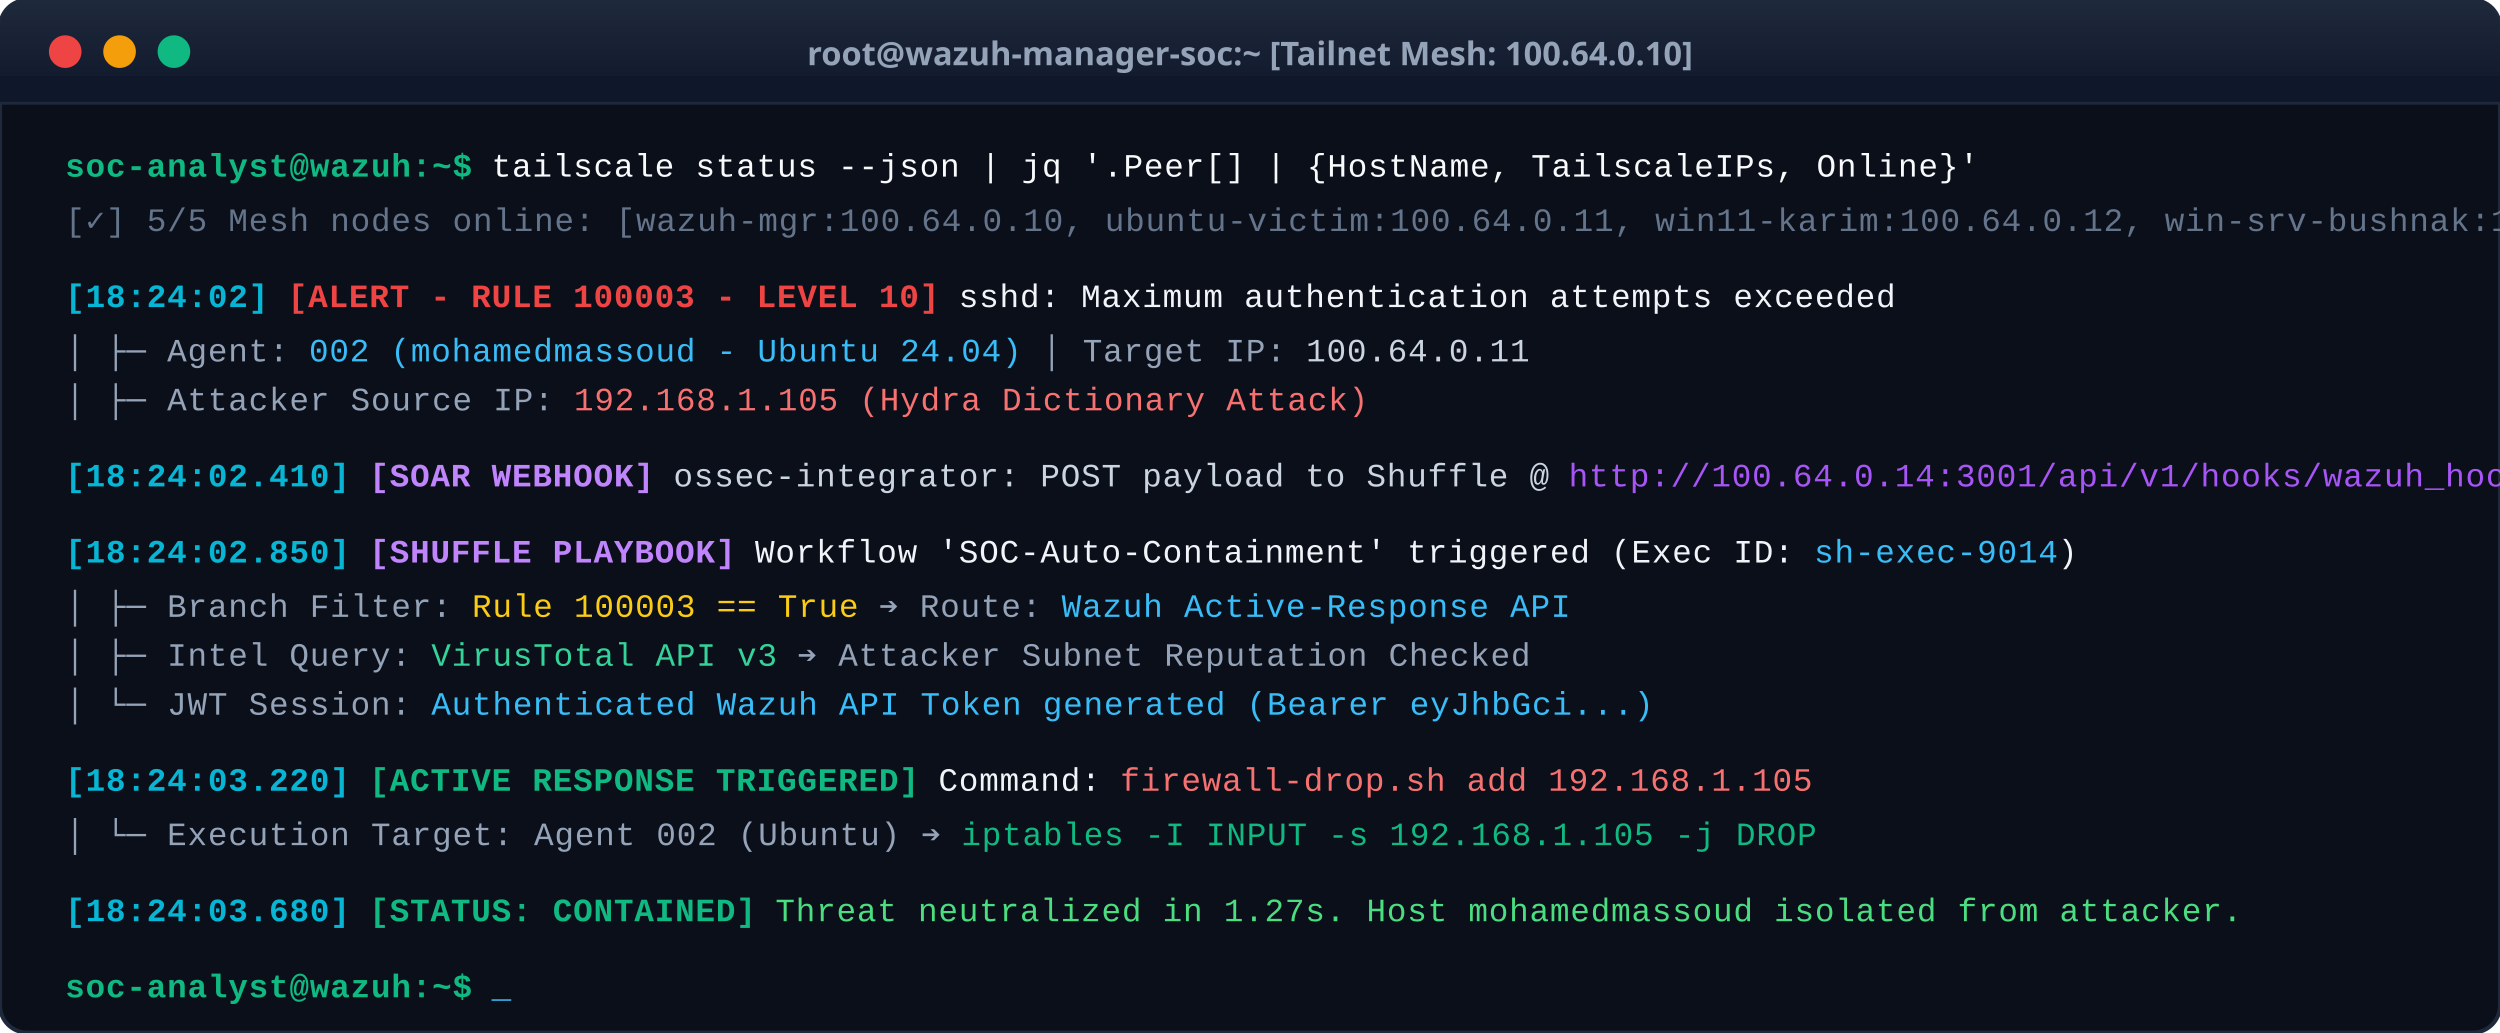
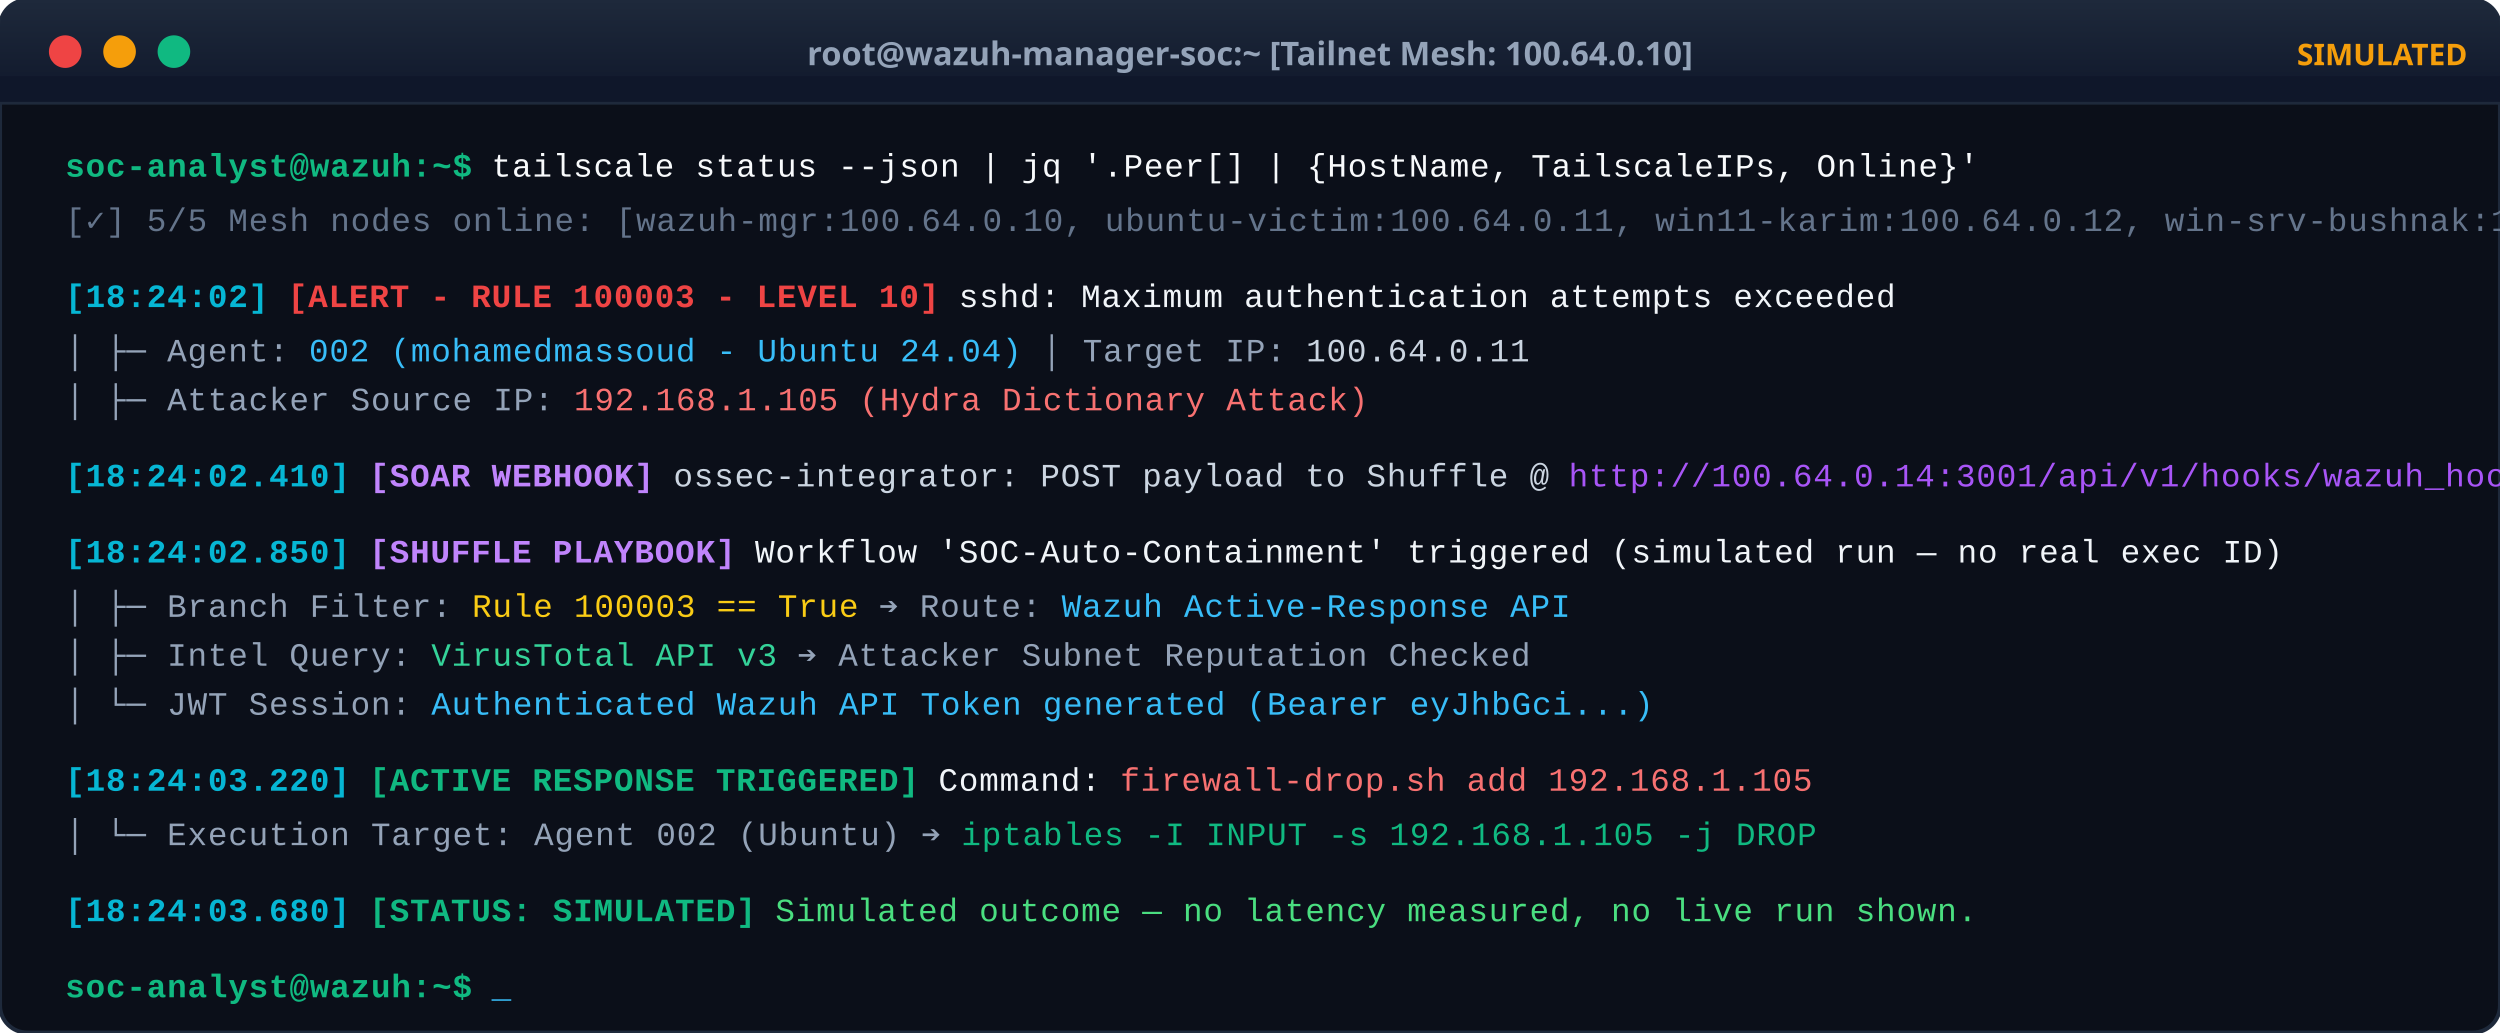
<svg xmlns="http://www.w3.org/2000/svg" viewBox="0 0 920 380" width="100%" height="380" style="background:#090d16; border-radius:12px; font-family:'Courier New', Consolas, Monaco, monospace;">
  <defs>
    <linearGradient id="term-header" x1="0%" y1="0%" x2="0%" y2="100%">
      <stop offset="0%" stop-color="#1e293b" />
      <stop offset="100%" stop-color="#0f172a" />
    </linearGradient>
  </defs>
  <style>
    .prompt { fill: #10b981; font-weight: bold; }
    .cmd { fill: #f8fafc; }
    .alert-tag { fill: #ef4444; font-weight: bold; }
    .warn-tag { fill: #f59e0b; font-weight: bold; }
    .info-tag { fill: #06b6d4; font-weight: bold; }
    .soar-tag { fill: #c084fc; font-weight: bold; }
    .success-tag { fill: #10b981; font-weight: bold; }
    .dim { fill: #64748b; }
    .cursor { animation: blink 1s infinite; }
    @keyframes blink { 0%, 100% { opacity: 1; } 50% { opacity: 0; } }
  </style>
  <rect width="920" height="380" fill="#0b0f19" rx="10" stroke="#1e293b" stroke-width="1.5" />
  <rect width="920" height="38" fill="url(#term-header)" rx="10" />
  <rect y="28" width="920" height="10" fill="#0f172a" />
  <line x1="0" y1="38" x2="920" y2="38" stroke="#1e293b" stroke-width="1" />
  <circle cx="24" cy="19" r="6" fill="#ef4444" />
  <circle cx="44" cy="19" r="6" fill="#f59e0b" />
  <circle cx="64" cy="19" r="6" fill="#10b981" />
  <text x="460" y="24" fill="#94a3b8" font-size="12" font-weight="600" text-anchor="middle" font-family="'Segoe UI', sans-serif">
    root@wazuh-manager-soc:~ [Tailnet Mesh: 100.64.0.10]
  </text>
+   <text x="908" y="24" fill="#f59e0b" font-size="11" font-weight="700" text-anchor="end" font-family="'Segoe UI', sans-serif">SIMULATED</text>
  <g transform="translate(24, 65)" font-size="12" letter-spacing="0.3">
    <text y="0">
      <tspan class="prompt">soc-analyst@wazuh:~$</tspan>
      <tspan class="cmd"> tailscale status --json | jq '.Peer[] | {HostName, TailscaleIPs, Online}'</tspan>
    </text>
    <text y="20" class="dim">
      [✓] 5/5 Mesh nodes online: [wazuh-mgr:100.64.0.10, ubuntu-victim:100.64.0.11, win11-karim:100.64.0.12, win-srv-bushnak:100.64.0.13, shuffle-soar:100.64.0.14]
    </text>
    <text y="48">
      <tspan class="info-tag">[18:24:02]</tspan>
      <tspan class="alert-tag"> [ALERT - RULE 100003 - LEVEL 10]</tspan>
      <tspan fill="#f1f5f9"> sshd: Maximum authentication attempts exceeded</tspan>
    </text>
    <text y="68" fill="#94a3b8">
      │  ├─ Agent: <tspan fill="#38bdf8">002 (mohamedmassoud - Ubuntu 24.04)</tspan> │ Target IP: <tspan fill="#cbd5e1">100.64.0.11</tspan>
    </text>
    <text y="86" fill="#94a3b8">
      │  ├─ Attacker Source IP: <tspan fill="#f87171">192.168.1.105 (Hydra Dictionary Attack)</tspan>
    </text>
    <text y="114">
      <tspan class="info-tag">[18:24:02.410]</tspan>
      <tspan class="soar-tag"> [SOAR WEBHOOK]</tspan>
      <tspan fill="#cbd5e1"> ossec-integrator: POST payload to Shuffle @ </tspan>
      <tspan fill="#a855f7">http://100.64.0.14:3001/api/v1/hooks/wazuh_hook</tspan>
    </text>
    <text y="142">
      <tspan class="info-tag">[18:24:02.850]</tspan>
      <tspan class="soar-tag"> [SHUFFLE PLAYBOOK]</tspan>
-       <tspan fill="#f1f5f9"> Workflow 'SOC-Auto-Containment' triggered (Exec ID: <tspan fill="#38bdf8">sh-exec-9014</tspan>)</tspan>
+       <tspan fill="#f1f5f9"> Workflow 'SOC-Auto-Containment' triggered (simulated run — no real exec ID)</tspan>
    </text>
    <text y="162" fill="#94a3b8">
      │  ├─ Branch Filter: <tspan fill="#facc15">Rule 100003 == True</tspan> ➔ Route: <tspan fill="#38bdf8">Wazuh Active-Response API</tspan>
    </text>
    <text y="180" fill="#94a3b8">
      │  ├─ Intel Query: <tspan fill="#34d399">VirusTotal API v3</tspan> ➔ Attacker Subnet Reputation Checked
    </text>
    <text y="198" fill="#94a3b8">
      │  └─ JWT Session: <tspan fill="#38bdf8">Authenticated Wazuh API Token generated (Bearer eyJhbGci...)</tspan>
    </text>
    <text y="226">
      <tspan class="info-tag">[18:24:03.220]</tspan>
      <tspan class="success-tag"> [ACTIVE RESPONSE TRIGGERED]</tspan>
      <tspan fill="#f1f5f9"> Command: </tspan>
      <tspan fill="#f87171">firewall-drop.sh add 192.168.1.105</tspan>
    </text>
    <text y="246" fill="#94a3b8">
      │  └─ Execution Target: Agent 002 (Ubuntu) ➔ <tspan fill="#10b981">iptables -I INPUT -s 192.168.1.105 -j DROP</tspan>
    </text>
    <text y="274">
      <tspan class="info-tag">[18:24:03.680]</tspan>
-       <tspan class="success-tag"> [STATUS: CONTAINED]</tspan>
-       <tspan fill="#4ade80"> Threat neutralized in 1.27s. Host mohamedmassoud isolated from attacker.</tspan>
+       <tspan class="success-tag"> [STATUS: SIMULATED]</tspan>
+       <tspan fill="#4ade80"> Simulated outcome — no latency measured, no live run shown.</tspan>
    </text>
    <text y="302">
      <tspan class="prompt">soc-analyst@wazuh:~$</tspan>
      <tspan fill="#38bdf8"> _</tspan>
      <rect x="182" y="290" width="8" height="14" fill="#38bdf8" class="cursor" />
    </text>
  </g>
</svg>
